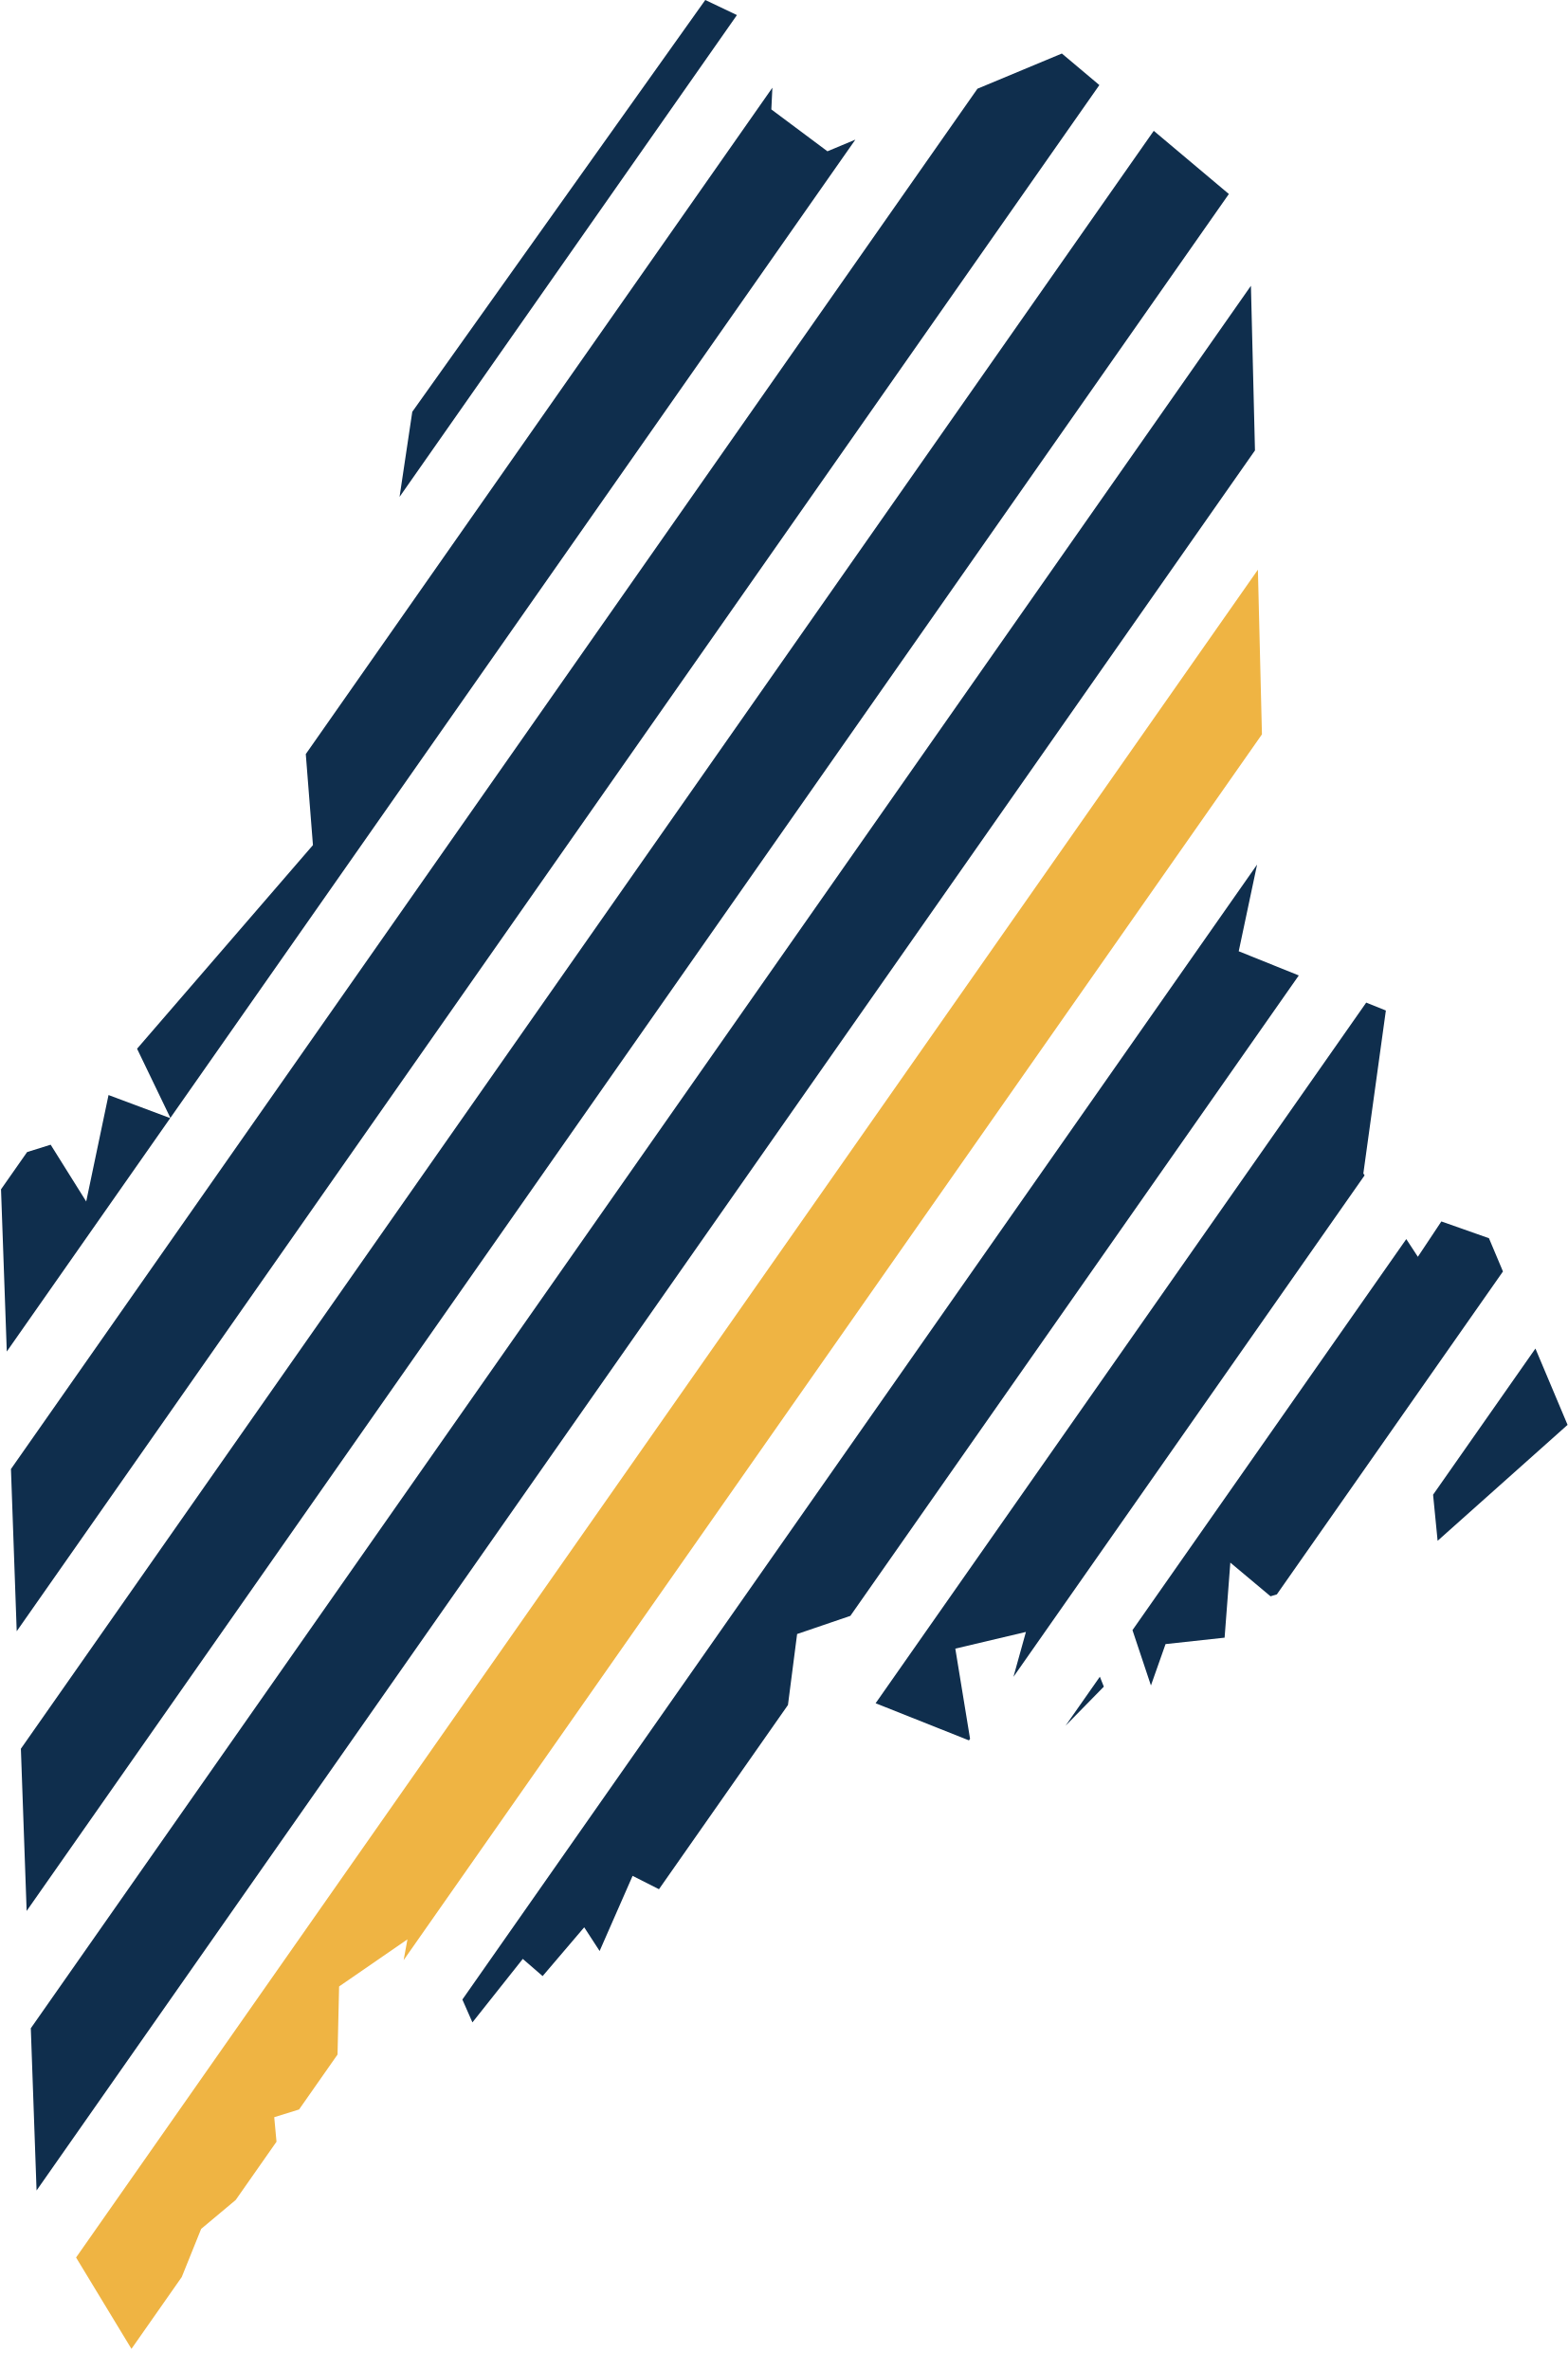
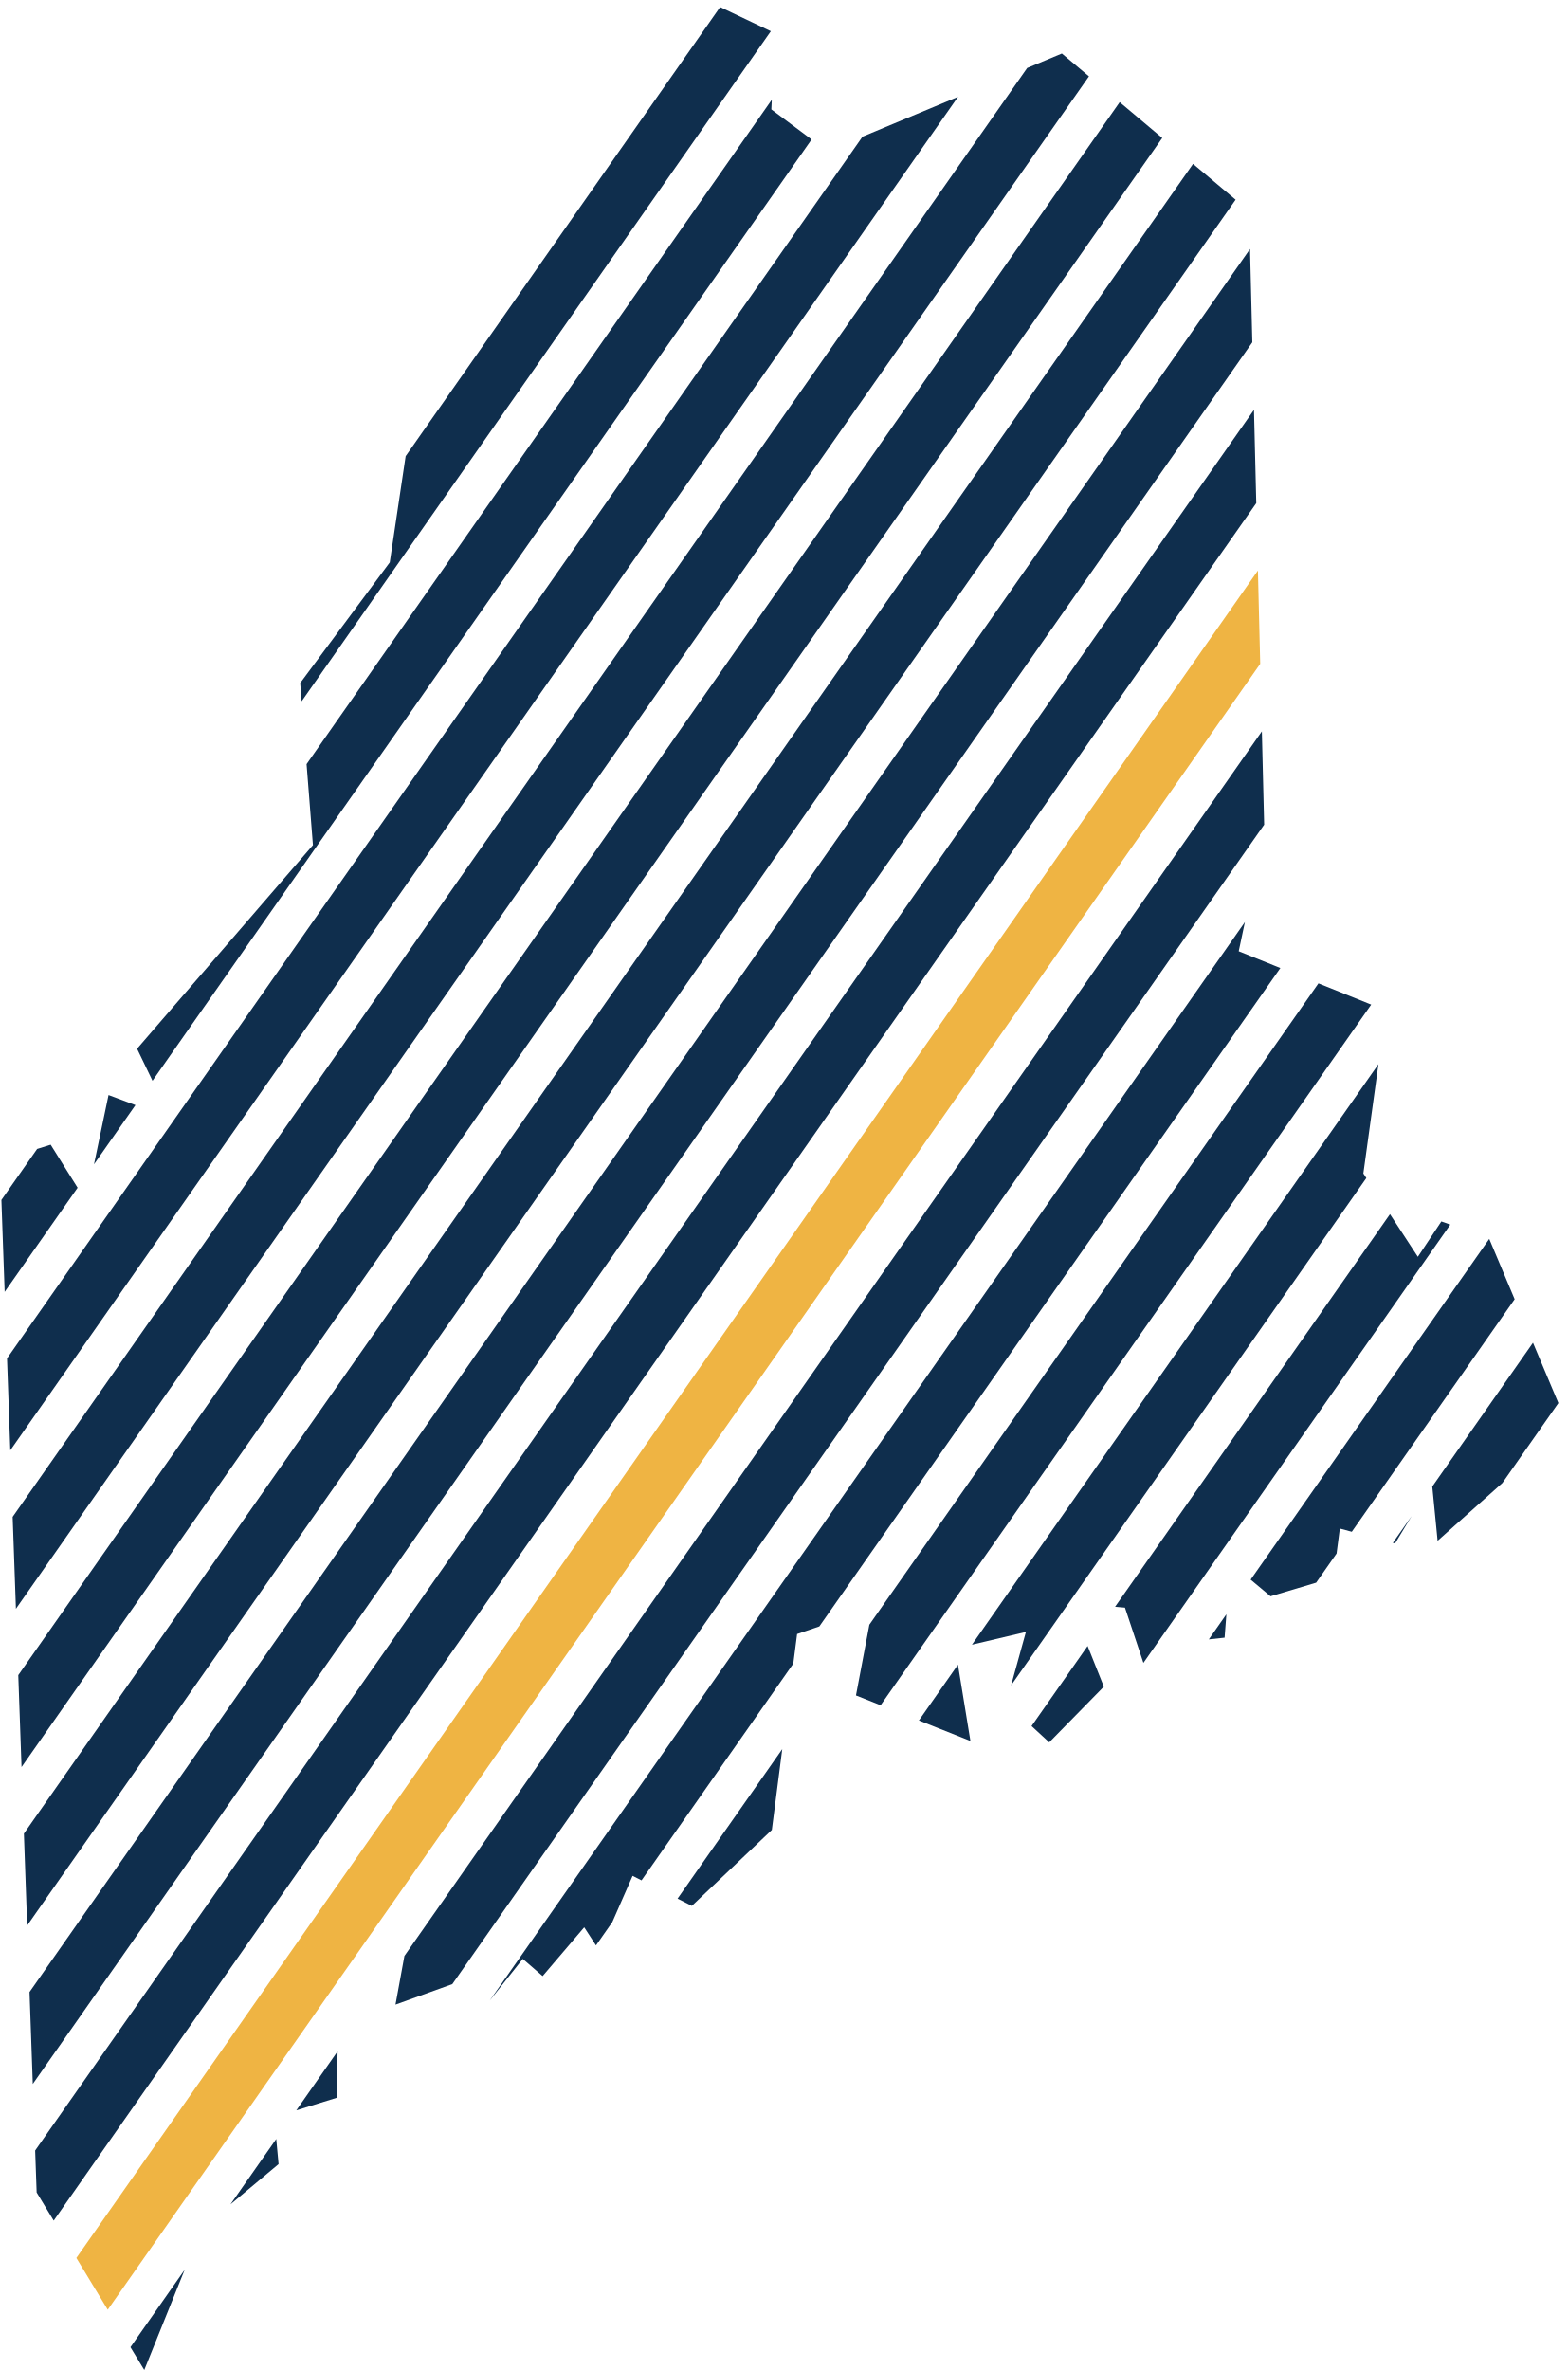
<svg xmlns="http://www.w3.org/2000/svg" viewBox="0 0 158.745 240" width="158.745" height="240" role="img" aria-label="Generation Maine">
  <defs>
    <clipPath id="v2">
      <path d="M78.48 3.36 L78.11 11.08 L83.79 15.32 L107.53 5.42 L126.49 21.37 L128.03 84.10 L125.44 96.33 L140.34 102.33 L138.06 118.83 L143.58 127.27 L145.96 123.69 L150.78 125.39 L158.74 144.29 L145.58 156.03 L145.00 150.13 L141.27 156.30 L135.68 154.79 L135.03 159.75 L128.66 161.65 L124.59 158.24 L124.01 165.84 L118.03 166.49 L116.55 170.68 L113.92 162.80 L108.39 162.31 L111.78 170.80 L106.25 176.44 L101.90 172.43 L103.89 165.26 L96.74 166.95 L98.27 176.30 L86.68 171.69 L88.35 162.87 L80.72 165.47 L78.16 185.31 L70.06 193.00 L64.06 189.96 L60.72 197.57 L59.16 195.17 L54.95 200.11 L52.94 198.37 L47.84 204.80 L46.09 200.82 L40.05 203.00 L41.26 196.39 L34.34 201.16 L34.08 212.44 L27.77 214.40 L28.21 219.15 L20.37 225.71 L14.61 240.00 L3.71 222.02 L0.00 117.52 L5.13 115.92 L8.73 121.67 L10.99 110.89 L17.27 113.24 L13.88 106.20 L31.69 85.58 L30.40 69.17 L39.47 56.95 L41.75 41.70 L71.42 0.00Z" />
    </clipPath>
  </defs>
  <g clip-path="url(#v2)">
    <g transform="rotate(35 79.37246 120.0)">
-       <rect x="-53.57" y="-144.00" width="9.90" height="528.00" fill="#0F2E4D" />
-       <rect x="-36.50" y="-144.00" width="9.90" height="528.00" fill="#0F2E4D" />
-       <rect x="-19.44" y="-144.00" width="9.90" height="528.00" fill="#0F2E4D" />
-       <rect x="-2.37" y="-144.00" width="9.90" height="528.00" fill="#0F2E4D" />
-       <rect x="14.69" y="-144.00" width="9.90" height="528.00" fill="#0F2E4D" />
-       <rect x="31.76" y="-144.00" width="9.90" height="528.00" fill="#0F2E4D" />
-       <rect x="48.83" y="-144.00" width="9.90" height="528.00" fill="#0F2E4D" />
-       <rect x="65.89" y="-144.00" width="9.90" height="528.00" fill="#0F2E4D" />
-       <rect x="82.96" y="-144.00" width="9.90" height="528.00" fill="#EFB443" />
-       <rect x="100.02" y="-144.00" width="9.90" height="528.00" fill="#0F2E4D" />
-       <rect x="117.09" y="-144.00" width="9.90" height="528.00" fill="#0F2E4D" />
-       <rect x="134.15" y="-144.00" width="9.90" height="528.00" fill="#0F2E4D" />
-       <rect x="151.22" y="-144.00" width="9.90" height="528.00" fill="#0F2E4D" />
-       <rect x="168.28" y="-144.00" width="9.90" height="528.00" fill="#0F2E4D" />
-       <rect x="185.35" y="-144.00" width="9.90" height="528.00" fill="#0F2E4D" />
-       <rect x="202.41" y="-144.00" width="9.90" height="528.00" fill="#0F2E4D" />
+       <rect x="5.67" y="-168.00" width="5.61" height="576.00" fill="#0F2E4D" />
+       <rect x="15.34" y="-168.00" width="5.61" height="576.00" fill="#0F2E4D" />
+       <rect x="25.01" y="-168.00" width="5.61" height="576.00" fill="#0F2E4D" />
+       <rect x="34.68" y="-168.00" width="5.61" height="576.00" fill="#0F2E4D" />
+       <rect x="44.34" y="-168.00" width="5.61" height="576.00" fill="#0F2E4D" />
+       <rect x="54.01" y="-168.00" width="5.61" height="576.00" fill="#0F2E4D" />
+       <rect x="63.68" y="-168.00" width="5.61" height="576.00" fill="#0F2E4D" />
+       <rect x="73.35" y="-168.00" width="5.61" height="576.00" fill="#0F2E4D" />
+       <rect x="83.01" y="-168.00" width="5.61" height="576.00" fill="#EFB443" />
+       <rect x="92.68" y="-168.00" width="5.61" height="576.00" fill="#0F2E4D" />
+       <rect x="102.35" y="-168.00" width="5.61" height="576.00" fill="#0F2E4D" />
+       <rect x="112.01" y="-168.00" width="5.61" height="576.00" fill="#0F2E4D" />
+       <rect x="121.68" y="-168.00" width="5.61" height="576.00" fill="#0F2E4D" />
+       <rect x="131.35" y="-168.00" width="5.61" height="576.00" fill="#0F2E4D" />
+       <rect x="141.02" y="-168.00" width="5.61" height="576.00" fill="#0F2E4D" />
+       <rect x="150.68" y="-168.00" width="5.61" height="576.00" fill="#0F2E4D" />
    </g>
  </g>
</svg>
